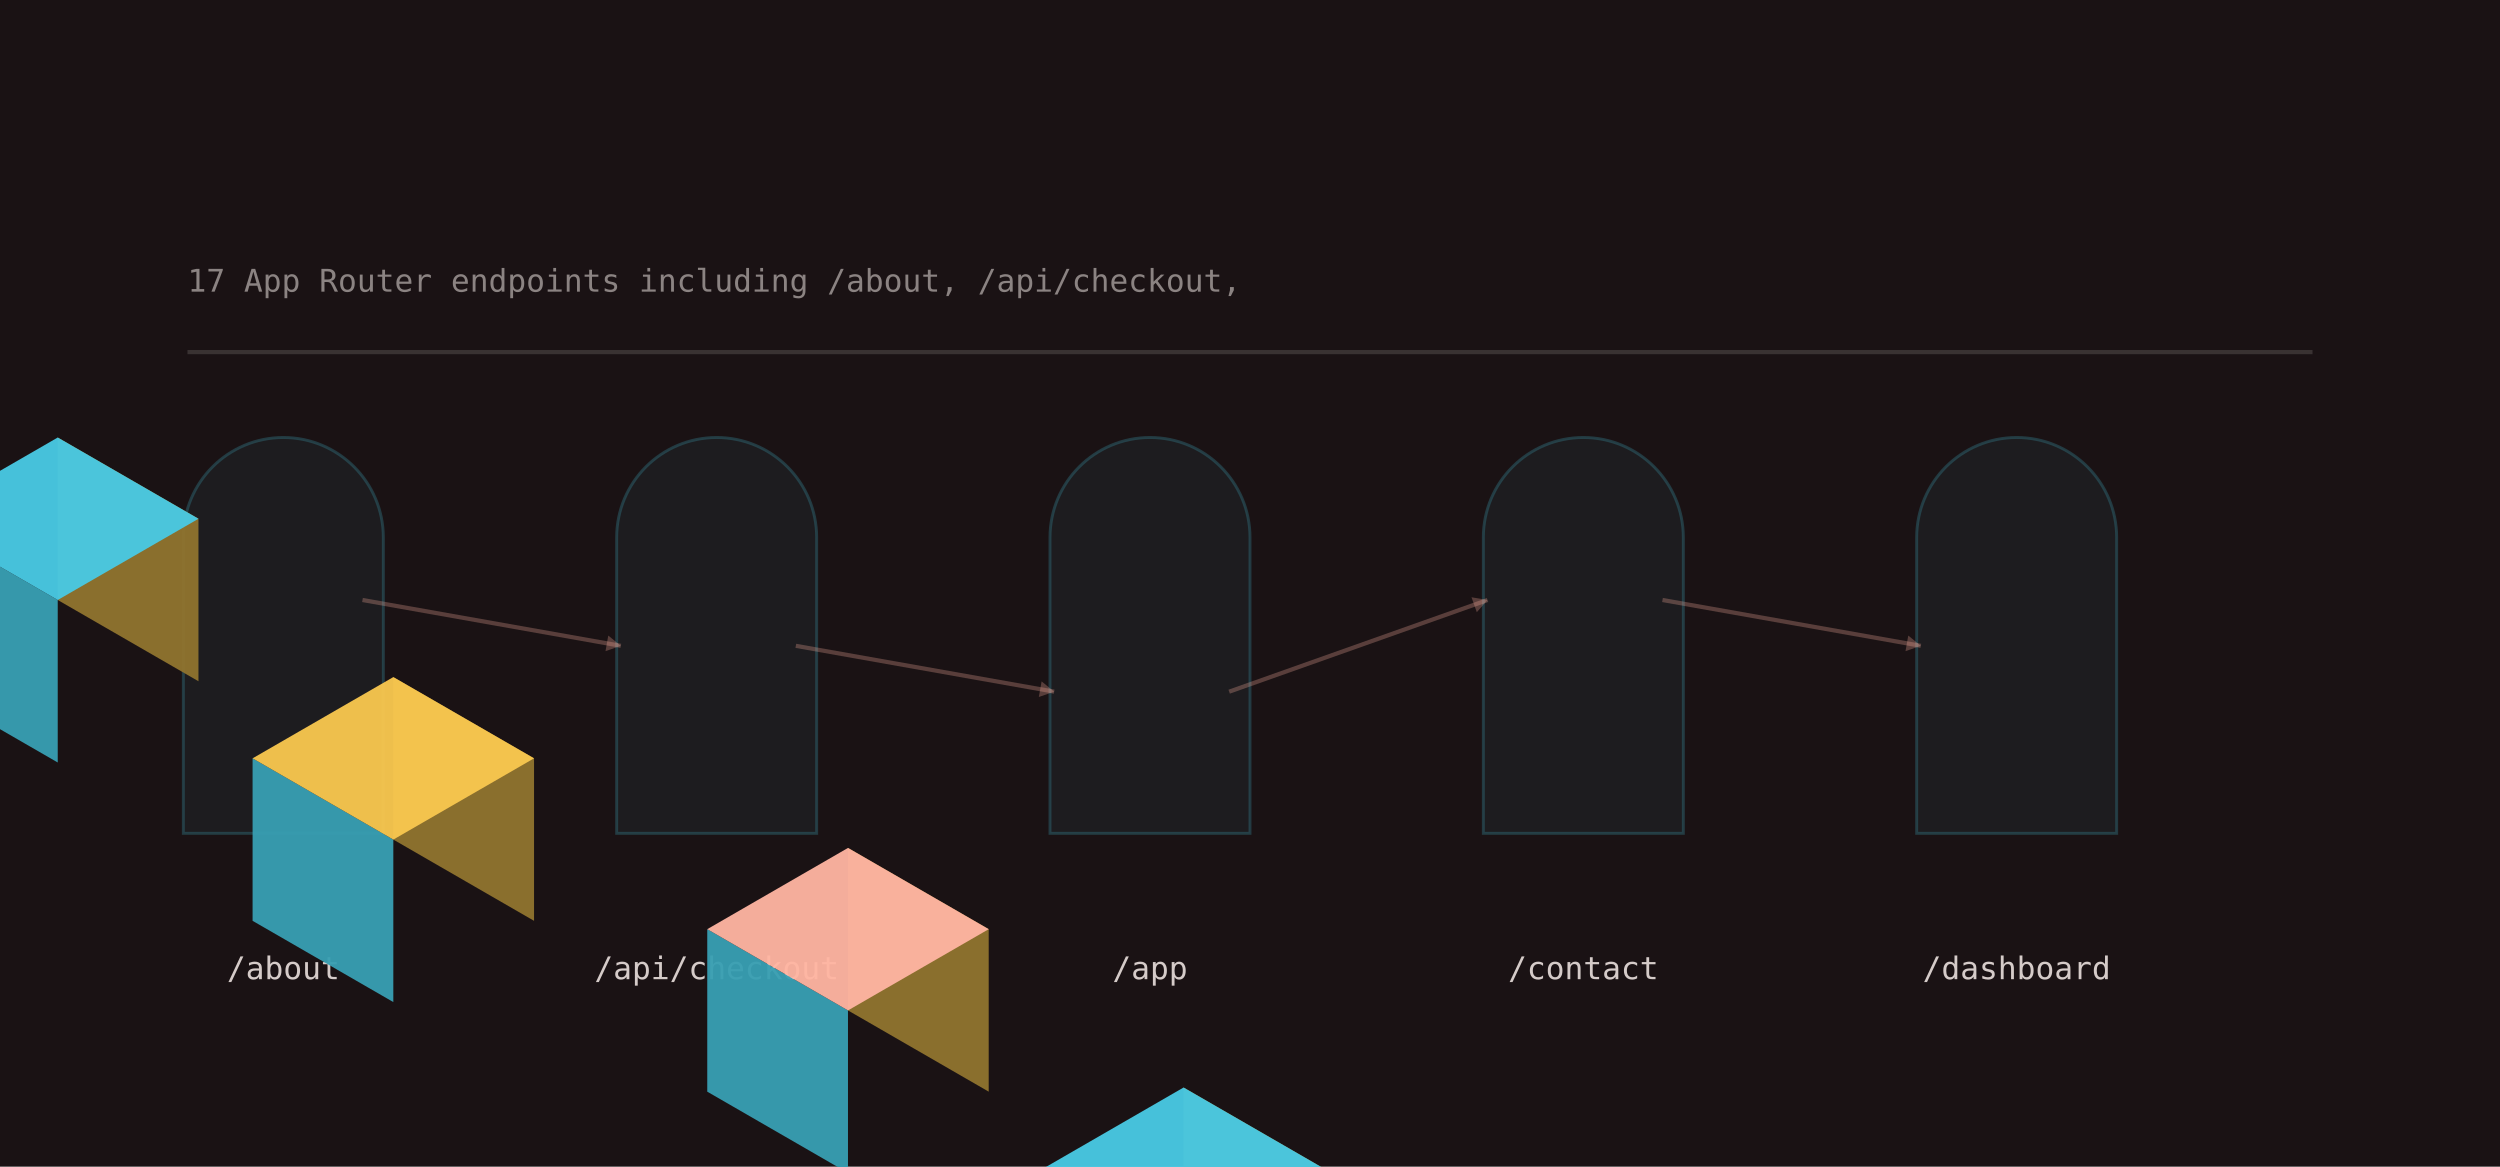
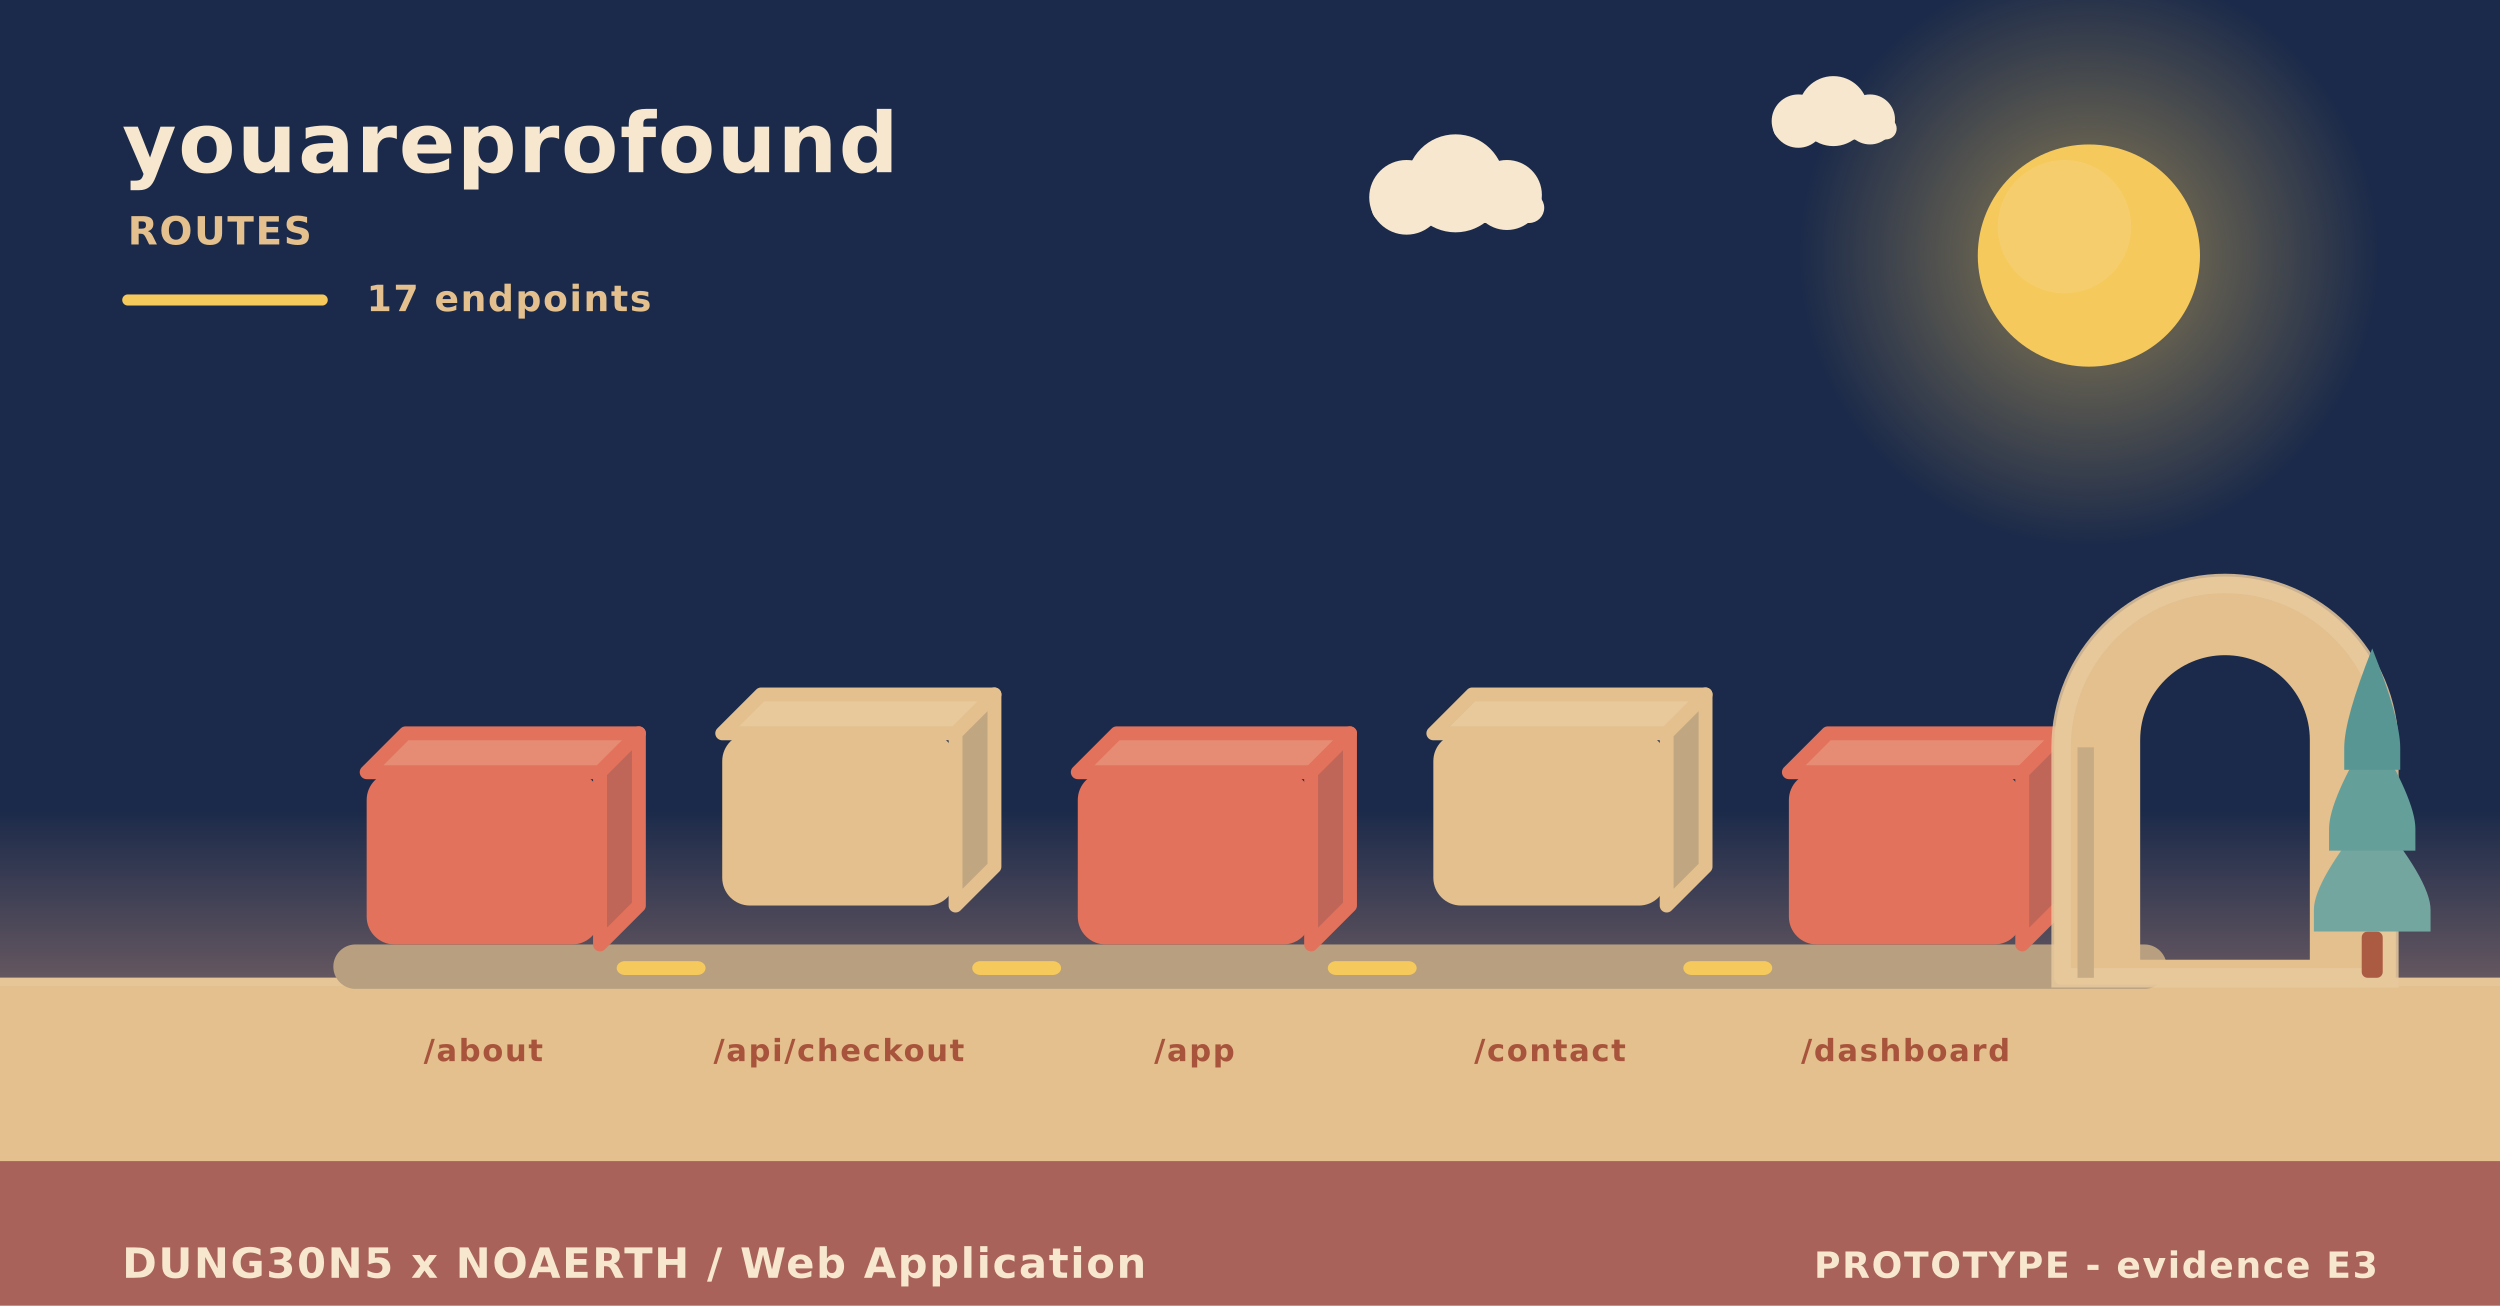
- <svg xmlns="http://www.w3.org/2000/svg" viewBox="0 0 1200 560" width="1200" height="560" role="img" aria-label="youareprofound data flow">
-   <rect width="1200" height="560" fill="#1a1214" />
-   <defs>
-     <linearGradient id="gf" x1="0" y1="0" x2="1" y2="1">
-       <stop offset="0%" stop-color="#ffb4a2" />
-       <stop offset="100%" stop-color="#48cae4" />
-     </linearGradient>
-   </defs>
-   <path d="M88.00,400.00 L88.00,258.00 A48.00,48.00 0 0 1 184.00,258.00 L184.00,400.00 Z" fill="rgba(72,202,228,0.100)" opacity="0.55" stroke="rgba(72,202,228,0.400)" stroke-width="1.4" />
-   <polygon points="-133.37,173.00 -65.82,212.00 -65.82,134.00 -133.37,95.00" fill="#90732e" opacity="0.95" />
-   <polygon points="-200.92,212.00 -133.37,251.00 -133.37,173.00 -200.92,134.00" fill="#389eb2" opacity="0.95" />
-   <polygon points="-133.37,95.00 -65.82,134.00 -133.37,173.00 -200.92,134.00" fill="#ffb4a2" opacity="0.95" />
-   <text x="136" y="470" font-family="ui-monospace,Menlo,monospace" font-size="15" fill="rgba(253,244,240,0.820)" text-anchor="middle">/about</text>
-   <path d="M296.00,400.00 L296.00,258.00 A48.00,48.00 0 0 1 392.00,258.00 L392.00,400.00 Z" fill="rgba(72,202,228,0.100)" opacity="0.55" stroke="rgba(72,202,228,0.400)" stroke-width="1.4" />
-   <polygon points="27.71,288.00 95.26,327.00 95.26,249.00 27.71,210.00" fill="#90732e" opacity="0.95" />
-   <polygon points="-39.84,327.00 27.71,366.00 27.71,288.00 -39.84,249.00" fill="#389eb2" opacity="0.95" />
-   <polygon points="27.71,210.00 95.26,249.00 27.71,288.00 -39.84,249.00" fill="#48cae4" opacity="0.95" />
-   <text x="344" y="470" font-family="ui-monospace,Menlo,monospace" font-size="15" fill="rgba(253,244,240,0.820)" text-anchor="middle">/api/checkout</text>
-   <line x1="174.00" y1="288.00" x2="298.00" y2="310.00" stroke="rgba(255,180,162,0.500)" stroke-width="2.00" opacity="0.55" />
-   <polygon points="298.00,310.00 291.97,305.07 290.64,312.55" fill="rgba(255,180,162,0.500)" opacity="0.55" />
-   <path d="M504.00,400.00 L504.00,258.00 A48.00,48.00 0 0 1 600.00,258.00 L600.00,400.00 Z" fill="rgba(72,202,228,0.100)" opacity="0.55" stroke="rgba(72,202,228,0.400)" stroke-width="1.4" />
-   <polygon points="188.79,403.00 256.34,442.00 256.34,364.00 188.79,325.00" fill="#90732e" opacity="0.95" />
-   <polygon points="121.24,442.00 188.79,481.00 188.79,403.00 121.24,364.00" fill="#389eb2" opacity="0.95" />
-   <polygon points="188.79,325.00 256.34,364.00 188.79,403.00 121.24,364.00" fill="#f9c74f" opacity="0.95" />
-   <text x="552" y="470" font-family="ui-monospace,Menlo,monospace" font-size="15" fill="rgba(253,244,240,0.820)" text-anchor="middle">/app</text>
-   <line x1="382.00" y1="310.00" x2="506.00" y2="332.00" stroke="rgba(255,180,162,0.500)" stroke-width="2.00" opacity="0.55" />
-   <polygon points="506.00,332.00 499.97,327.07 498.64,334.55" fill="rgba(255,180,162,0.500)" opacity="0.55" />
-   <path d="M712.00,400.00 L712.00,258.00 A48.00,48.00 0 0 1 808.00,258.00 L808.00,400.00 Z" fill="rgba(72,202,228,0.100)" opacity="0.55" stroke="rgba(72,202,228,0.400)" stroke-width="1.4" />
-   <polygon points="407.03,485.00 474.58,524.00 474.58,446.00 407.03,407.00" fill="#90732e" opacity="0.95" />
-   <polygon points="339.48,524.00 407.03,563.00 407.03,485.00 339.48,446.00" fill="#389eb2" opacity="0.95" />
-   <polygon points="407.03,407.00 474.58,446.00 407.03,485.00 339.48,446.00" fill="#ffb4a2" opacity="0.95" />
-   <text x="760" y="470" font-family="ui-monospace,Menlo,monospace" font-size="15" fill="rgba(253,244,240,0.820)" text-anchor="middle">/contact</text>
-   <line x1="590.00" y1="332.00" x2="714.00" y2="288.00" stroke="rgba(255,180,162,0.500)" stroke-width="2.00" opacity="0.55" />
-   <polygon points="714.00,288.00 706.32,286.69 708.86,293.86" fill="rgba(255,180,162,0.500)" opacity="0.55" />
-   <path d="M920.00,400.00 L920.00,258.00 A48.00,48.00 0 0 1 1016.00,258.00 L1016.00,400.00 Z" fill="rgba(72,202,228,0.100)" opacity="0.55" stroke="rgba(72,202,228,0.400)" stroke-width="1.4" />
-   <polygon points="568.11,600.00 635.66,639.00 635.66,561.00 568.11,522.00" fill="#90732e" opacity="0.95" />
-   <polygon points="500.56,639.00 568.11,678.00 568.11,600.00 500.56,561.00" fill="#389eb2" opacity="0.95" />
-   <polygon points="568.11,522.00 635.66,561.00 568.11,600.00 500.56,561.00" fill="#48cae4" opacity="0.95" />
-   <text x="968" y="470" font-family="ui-monospace,Menlo,monospace" font-size="15" fill="rgba(253,244,240,0.820)" text-anchor="middle">/dashboard</text>
-   <line x1="798.00" y1="288.00" x2="922.00" y2="310.00" stroke="rgba(255,180,162,0.500)" stroke-width="2.00" opacity="0.55" />
-   <polygon points="922.00,310.00 915.97,305.07 914.64,312.55" fill="rgba(255,180,162,0.500)" opacity="0.55" />
-   <rect x="90.00" y="168.00" width="1020.00" height="2.00" rx="0.00" fill="rgba(253,244,240,0.140)" opacity="1.00" />
-   <text x="90" y="140" font-family="ui-monospace,Menlo,monospace" font-size="15" fill="rgba(253,244,240,0.500)">17 App Router endpoints including /about, /api/checkout,</text>
+ <svg xmlns="http://www.w3.org/2000/svg" width="900" height="470" viewBox="0 0 900 470" role="img" aria-label="youareprofound - how data moves">
+   <linearGradient id="skyd" x1="0" y1="0" x2="0" y2="1">
+     <stop offset="0" stop-color="#1b2a4a" />
+     <stop offset="0.62" stop-color="#1b2a4a" />
+     <stop offset="1" stop-color="#f3ad8a" />
+   </linearGradient>
+   <rect width="900" height="470" fill="url(#skyd)" />
+   <radialGradient id="sund">
+     <stop offset="0.35" stop-color="#f5c95c" stop-opacity="0.34" />
+     <stop offset="1" stop-color="#f5c95c" stop-opacity="0" />
+   </radialGradient>
+   <circle cx="752" cy="92" r="104" fill="url(#sund)" />
+   <circle cx="752" cy="92" r="40" fill="#f5c95c" />
+   <circle cx="743.2" cy="81.6" r="24" fill="#f5d27e" opacity="0.5" />
+   <g>
+     <circle cx="524" cy="66" r="17.64" fill="#f6e7ce" />
+     <circle cx="506.36" cy="71.04" r="13.44" fill="#f6e7ce" />
+     <circle cx="542.48" cy="70.2" r="12.6" fill="#f6e7ce" />
+     <rect x="493.76" y="69.36" width="62.16" height="10.92" rx="5.46" fill="#f6e7ce" />
+   </g>
+   <g>
+     <circle cx="660" cy="40" r="12.6" fill="#f6e7ce" />
+     <circle cx="647.4" cy="43.6" r="9.6" fill="#f6e7ce" />
+     <circle cx="673.2" cy="43" r="9" fill="#f6e7ce" />
+     <rect x="638.4" y="42.4" width="44.4" height="7.8" rx="3.9" fill="#f6e7ce" />
+   </g>
+   <rect x="0" y="352" width="900" height="118" fill="#e3c08d" />
+   <rect x="0" y="352" width="900" height="3" fill="#e6c596" />
+   <text x="44" y="62" font-family="Verdana,DejaVu Sans,sans-serif" font-size="30" font-weight="700" letter-spacing="0.6" fill="#f6e7ce" text-anchor="start">youareprofound</text>
+   <text x="46" y="88" font-family="Verdana,DejaVu Sans,sans-serif" font-size="14" font-weight="700" letter-spacing="0.6" fill="#e3c08d" text-anchor="start">ROUTES</text>
+   <rect x="44" y="106" width="74" height="4" rx="2" fill="#f5c95c" />
+   <text x="132" y="112" font-family="Verdana,DejaVu Sans,sans-serif" font-size="13" font-weight="700" letter-spacing="0.6" fill="#e3c08d" text-anchor="start">17 endpoints</text>
+   <rect x="120" y="340" width="660" height="16" rx="8" fill="#b79f80" />
+   <path d="M132,278 L216,278 L230,264 L146,264 Z" fill="#e68c74" stroke="#e2725b" stroke-width="5" stroke-linejoin="round" />
+   <path d="M216,278 L230,264 L230,326 L216,340 Z" fill="#c06658" stroke="#e2725b" stroke-width="5" stroke-linejoin="round" />
+   <rect x="132" y="278" width="84" height="62" rx="10" fill="#e2725b" />
+   <text x="174" y="382" font-family="Verdana,DejaVu Sans,sans-serif" font-size="11" font-weight="700" letter-spacing="0.6" fill="#a8543c" text-anchor="middle">/about</text>
+   <path d="M260,264 L344,264 L358,250 L274,250 Z" fill="#e7c99b" stroke="#e3c08d" stroke-width="5" stroke-linejoin="round" />
+   <path d="M344,264 L358,250 L358,312 L344,326 Z" fill="#c1a682" stroke="#e3c08d" stroke-width="5" stroke-linejoin="round" />
+   <rect x="260" y="264" width="84" height="62" rx="10" fill="#e3c08d" />
+   <text x="302" y="382" font-family="Verdana,DejaVu Sans,sans-serif" font-size="11" font-weight="700" letter-spacing="0.6" fill="#a8543c" text-anchor="middle">/api/checkout</text>
+   <rect x="222" y="346" width="32" height="5" rx="3" fill="#f5c95c" />
+   <path d="M388,278 L472,278 L486,264 L402,264 Z" fill="#e68c74" stroke="#e2725b" stroke-width="5" stroke-linejoin="round" />
+   <path d="M472,278 L486,264 L486,326 L472,340 Z" fill="#c06658" stroke="#e2725b" stroke-width="5" stroke-linejoin="round" />
+   <rect x="388" y="278" width="84" height="62" rx="10" fill="#e2725b" />
+   <text x="430" y="382" font-family="Verdana,DejaVu Sans,sans-serif" font-size="11" font-weight="700" letter-spacing="0.6" fill="#a8543c" text-anchor="middle">/app</text>
+   <rect x="350" y="346" width="32" height="5" rx="3" fill="#f5c95c" />
+   <path d="M516,264 L600,264 L614,250 L530,250 Z" fill="#e7c99b" stroke="#e3c08d" stroke-width="5" stroke-linejoin="round" />
+   <path d="M600,264 L614,250 L614,312 L600,326 Z" fill="#c1a682" stroke="#e3c08d" stroke-width="5" stroke-linejoin="round" />
+   <rect x="516" y="264" width="84" height="62" rx="10" fill="#e3c08d" />
+   <text x="558" y="382" font-family="Verdana,DejaVu Sans,sans-serif" font-size="11" font-weight="700" letter-spacing="0.6" fill="#a8543c" text-anchor="middle">/contact</text>
+   <rect x="478" y="346" width="32" height="5" rx="3" fill="#f5c95c" />
+   <path d="M644,278 L728,278 L742,264 L658,264 Z" fill="#e68c74" stroke="#e2725b" stroke-width="5" stroke-linejoin="round" />
+   <path d="M728,278 L742,264 L742,326 L728,340 Z" fill="#c06658" stroke="#e2725b" stroke-width="5" stroke-linejoin="round" />
+   <rect x="644" y="278" width="84" height="62" rx="10" fill="#e2725b" />
+   <text x="686" y="382" font-family="Verdana,DejaVu Sans,sans-serif" font-size="11" font-weight="700" letter-spacing="0.6" fill="#a8543c" text-anchor="middle">/dashboard</text>
+   <rect x="606" y="346" width="32" height="5" rx="3" fill="#f5c95c" />
+   <path d="M742,352 L742,269.04 A59,59 0 0 1 860,269.04 L860,352 Z M767.96,348 L767.96,266.4 A33.04,33.04 0 0 1 834.04,266.4 L834.04,348 Z" fill="#e3c08d" fill-rule="evenodd" stroke="#e3c08d" stroke-width="5" stroke-linejoin="round" />
+   <path d="M742,352 L742,269.04 A59,59 0 0 1 860,269.04 L860,352 Z" fill="none" stroke="#e8c99d" stroke-width="7" stroke-linecap="round" opacity="0.85" />
+   <rect x="747.9" y="269.04" width="5.9" height="82.96" fill="#c7ab84" />
+   <rect x="850.22" y="335.36" width="7.56" height="16.64" rx="2.1" fill="#ac5b43" />
+   <path d="M854,291.68 Q833,317.01 833,327.5 Q833,335.36 833,335.36 L875,335.36 Q875,335.36 875,327.5 Q875,317.01 854,291.68 Z" fill="#74a6a0" />
+   <path d="M854,262.56 Q838.46,287.89 838.46,298.38 Q838.46,306.24 838.46,306.24 L869.54,306.24 Q869.54,306.24 869.54,298.38 Q869.54,287.89 854,262.56 Z" fill="#649f9a" />
+   <path d="M854,233.44 Q843.92,258.77 843.92,269.26 Q843.92,277.12 843.92,277.12 L864.08,277.12 Q864.08,277.12 864.08,269.26 Q864.08,258.77 854,233.44 Z" fill="#589694" />
+   <rect x="0" y="418" width="900" height="52" rx="0" fill="#a65c56" opacity="0.94" />
+   <text x="44" y="460" font-family="Verdana,DejaVu Sans,sans-serif" font-size="15" font-weight="700" letter-spacing="0.6" fill="#f6e7ce" text-anchor="start">DUNG30N5 x NOAERTH  /  Web Application</text>
+   <text x="856" y="460" font-family="Verdana,DejaVu Sans,sans-serif" font-size="13" font-weight="700" letter-spacing="0.6" fill="#f6e7ce" text-anchor="end">PROTOTYPE  -  evidence E3</text>
</svg>
